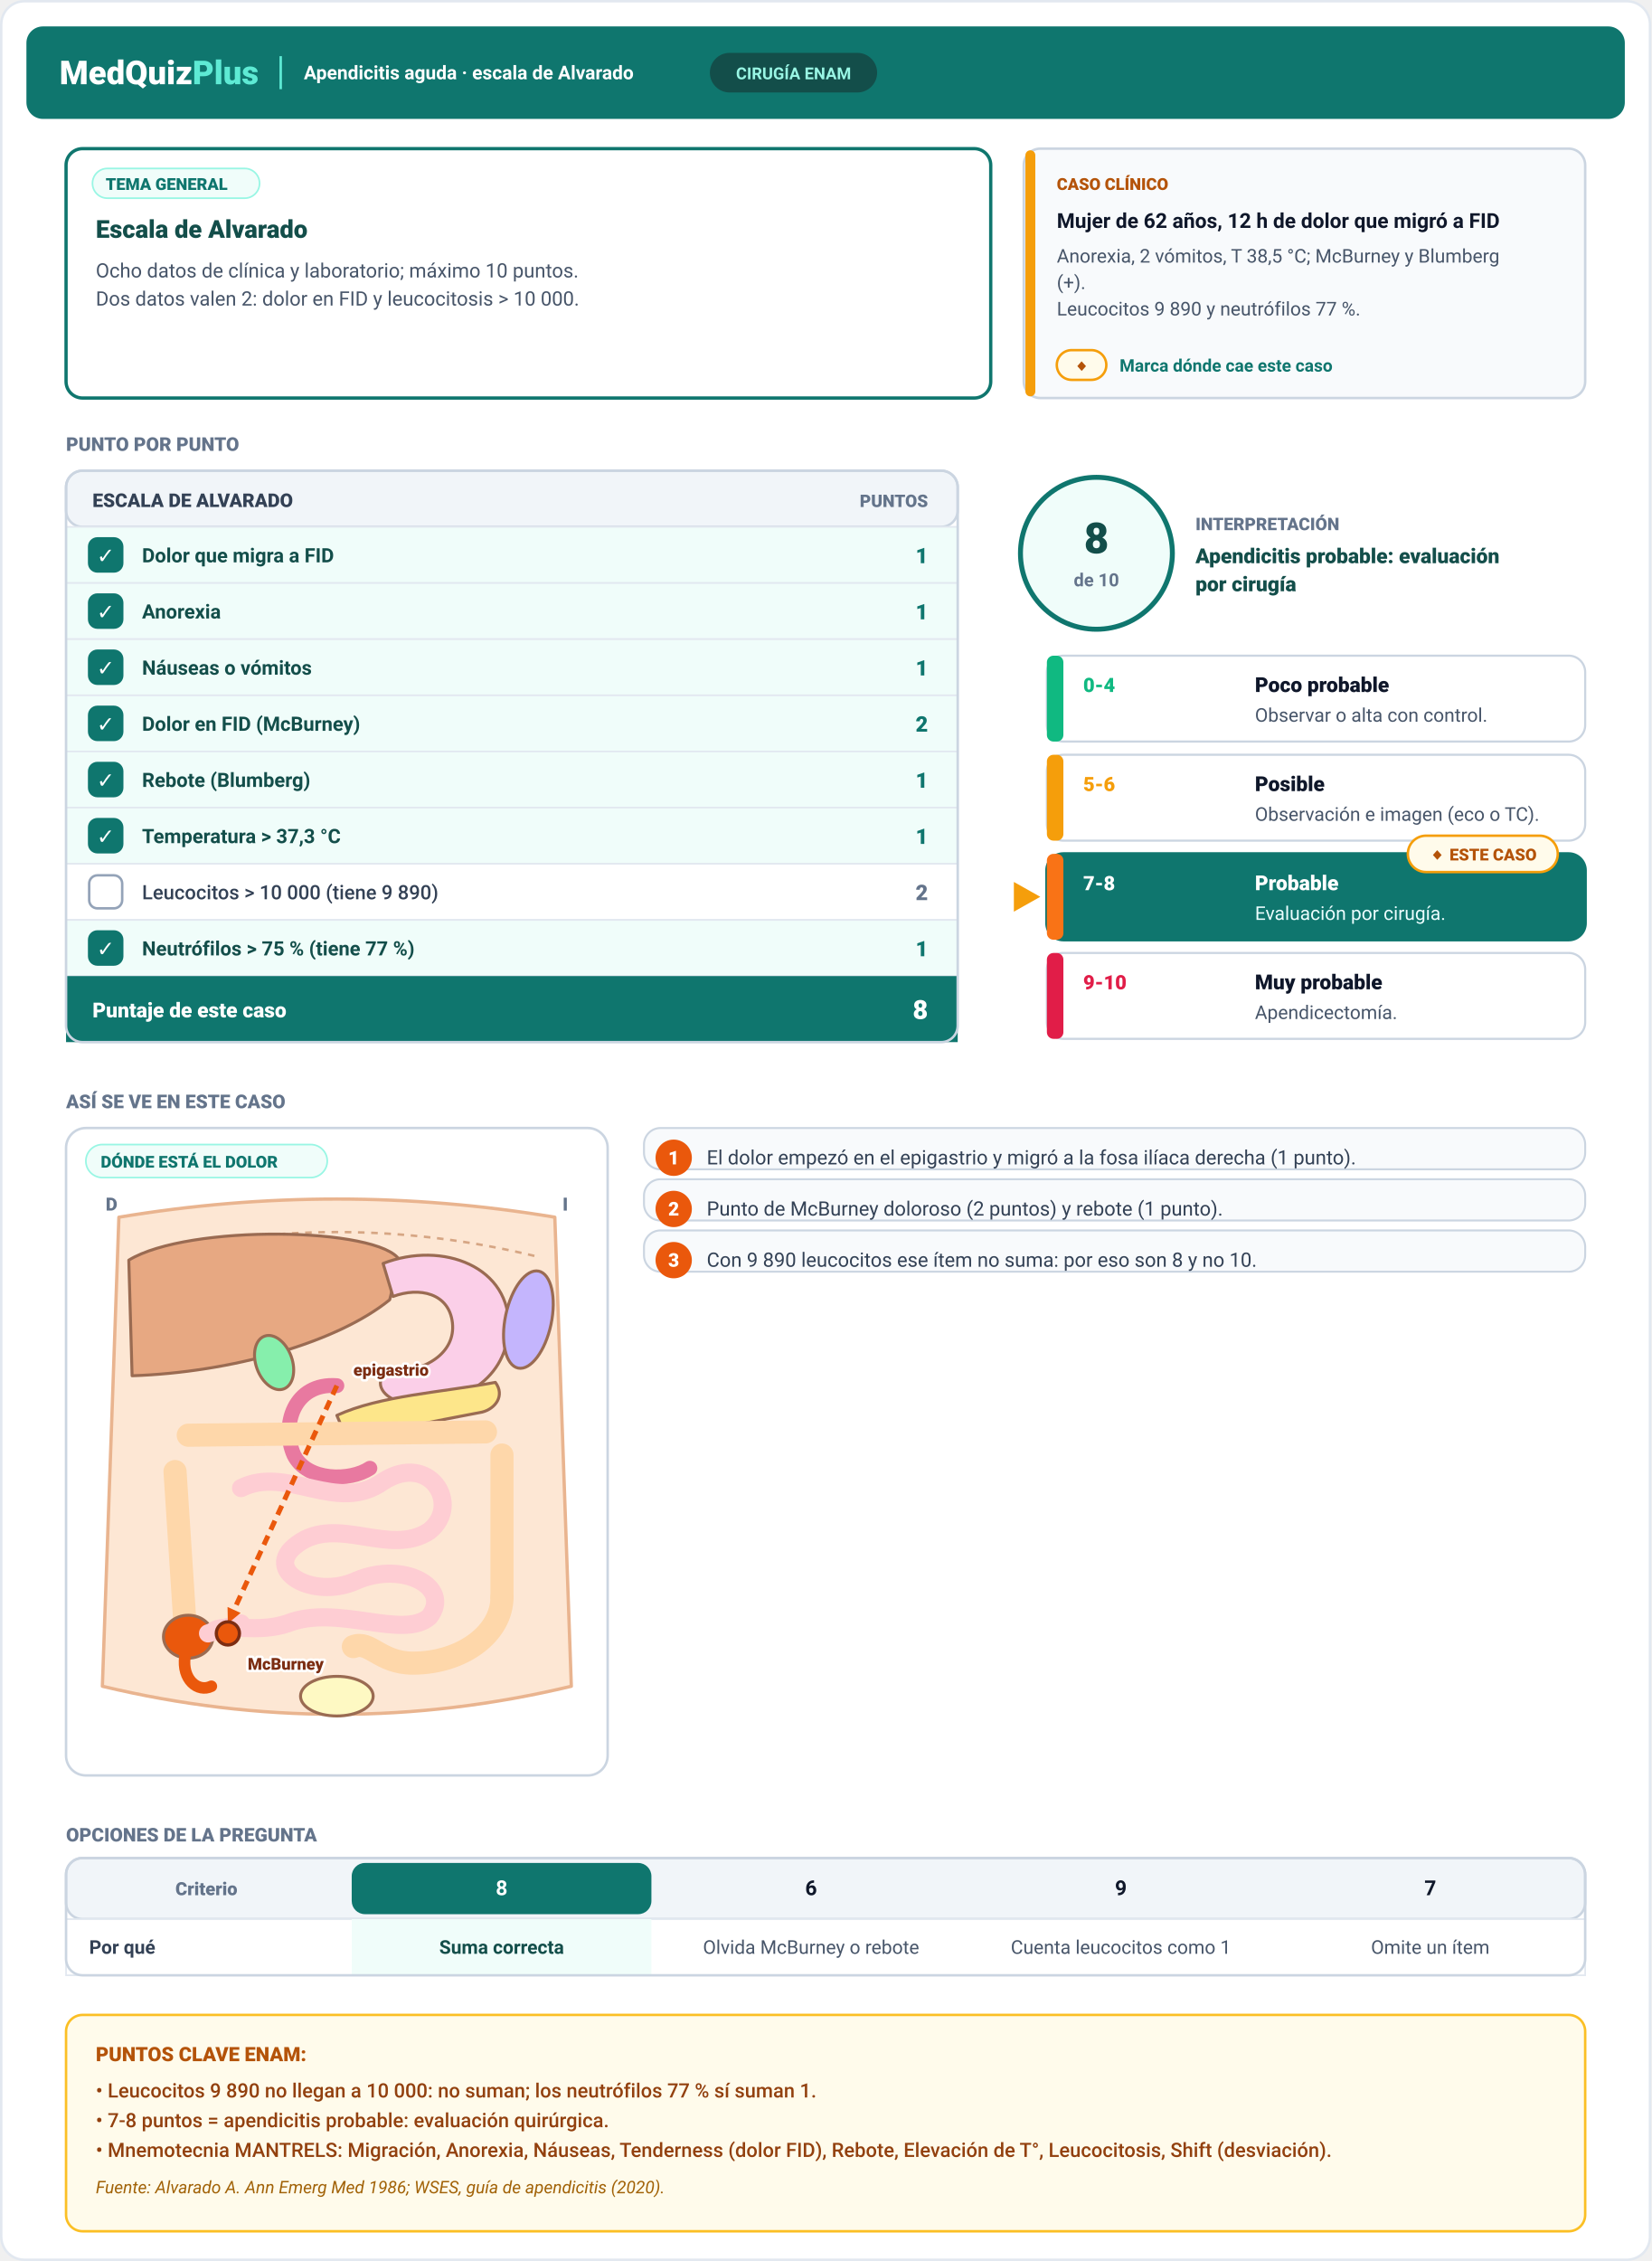
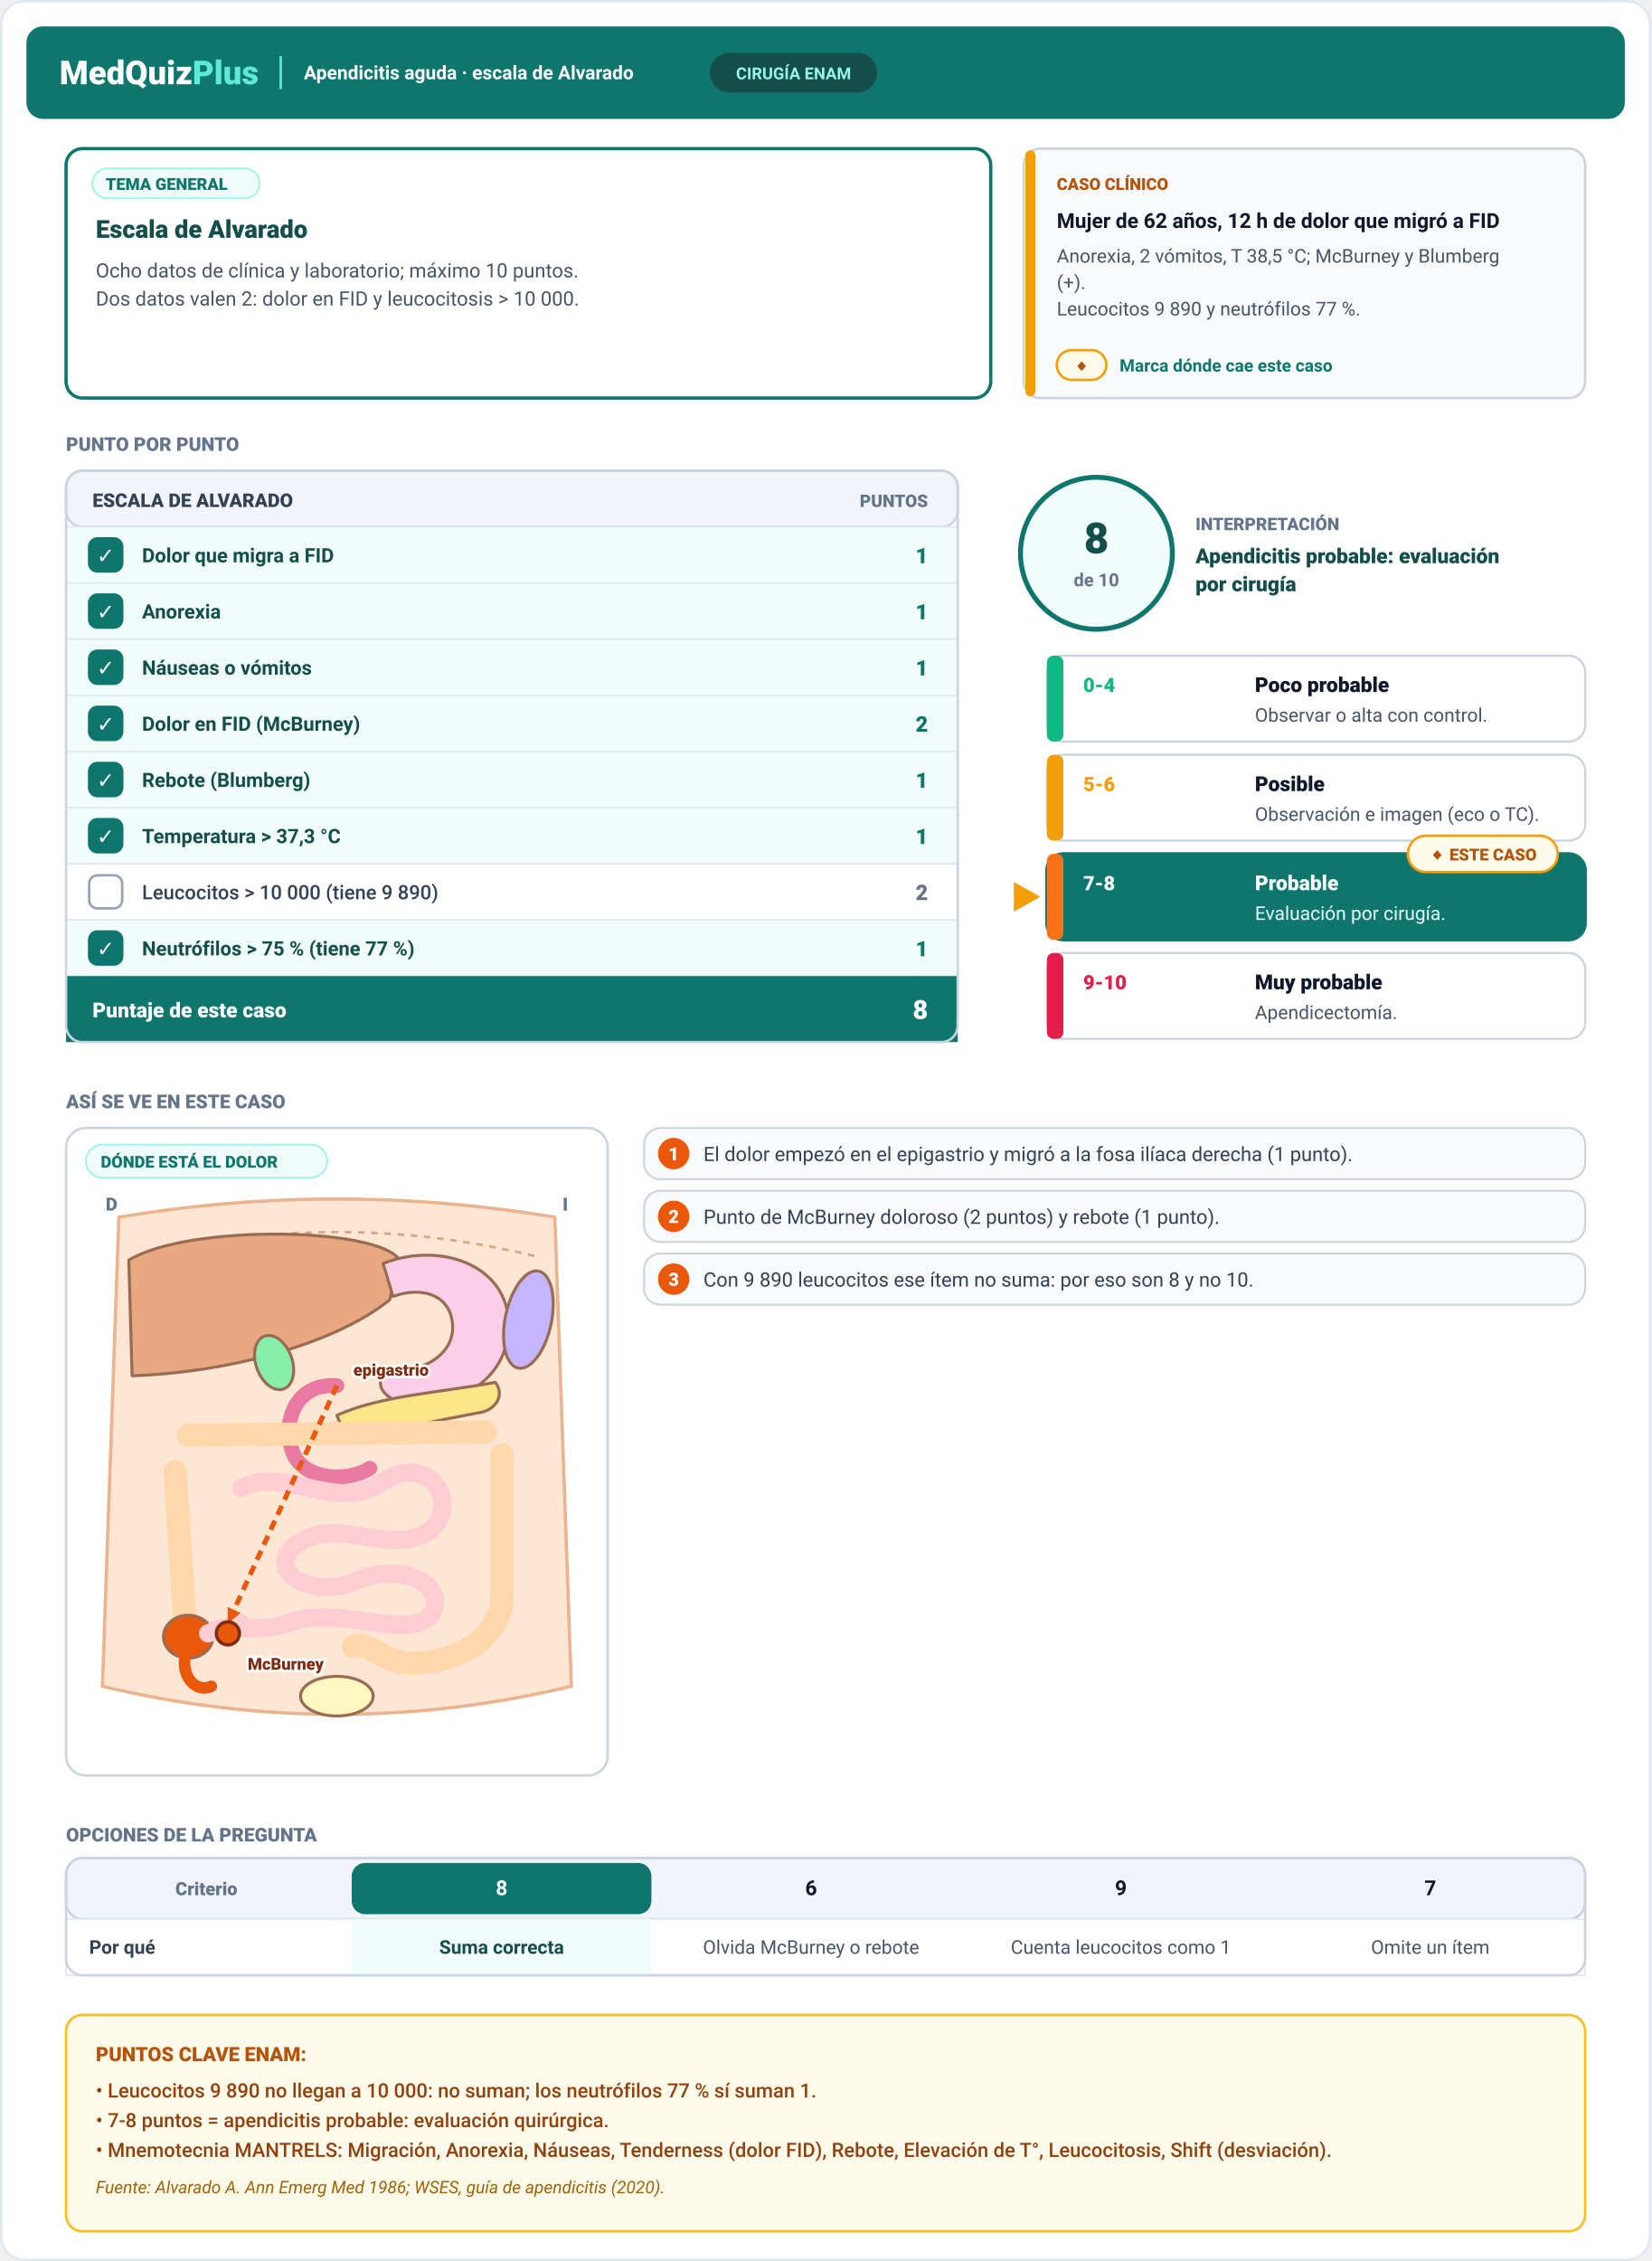
<svg xmlns="http://www.w3.org/2000/svg" width="1000" height="1369" viewBox="0 0 1000 1369" font-family="Segoe UI, Roboto, Helvetica, Arial, sans-serif" role="img" aria-label="Escala de Alvarado: este caso suma 8 puntos">
  <rect x="0.75" y="0.75" width="998.5" height="1367.5" rx="14" fill="#ffffff" stroke="#e2e8f0" stroke-width="1.5" />
  <rect x="16.0" y="16.0" width="968.0" height="56.0" rx="10" fill="#0f766e" stroke="none" stroke-width="1.5" />
  <text x="36" y="51.0" font-size="20" font-weight="800" fill="#ffffff">MedQuiz<tspan fill="#5eead4">Plus</tspan>
  </text>
  <line x1="170.0" y1="34.0" x2="170.0" y2="54.0" stroke="#5eead4" stroke-width="1.5" />
  <text x="184.0" y="48.0" font-size="11.5" font-weight="700" font-style="normal" fill="#ffffff" text-anchor="start" data-max="542">
    <tspan x="184.0" dy="0">Apendicitis aguda · escala de Alvarado</tspan>
  </text>
  <rect x="429.9" y="32.0" width="101.3" height="24.0" rx="12" fill="#134e4a" stroke="none" stroke-width="1.5" />
  <text x="480.6" y="48.0" font-size="10" font-weight="700" font-style="normal" fill="#99f6e4" text-anchor="middle" data-max="85">
    <tspan x="480.6" dy="0">CIRUGÍA ENAM</tspan>
  </text>
  <rect x="40.0" y="90.0" width="560.0" height="151.0" rx="10" fill="#ffffff" stroke="#0f766e" stroke-width="2" />
  <rect x="56.0" y="102.0" width="101.2" height="18.0" rx="9" fill="#f0fdfa" stroke="#99f6e4" stroke-width="1" />
  <text x="64.0" y="115.0" font-size="10" font-weight="800" font-style="normal" fill="#0f766e" text-anchor="start" data-max="0">
    <tspan x="64.0" dy="0">TEMA GENERAL</tspan>
  </text>
  <text x="58.0" y="144.0" font-size="15" font-weight="800" font-style="normal" fill="#134e4a" text-anchor="start" data-max="524">
    <tspan x="58.0" dy="0">Escala de Alvarado</tspan>
  </text>
  <text x="58.0" y="168.0" font-size="12" font-weight="400" font-style="normal" fill="#475569" text-anchor="start" data-max="524">
    <tspan x="58.0" dy="0">Ocho datos de clínica y laboratorio; máximo 10 puntos.</tspan>
    <tspan x="58.0" dy="17">Dos datos valen 2: dolor en FID y leucocitosis &gt; 10 000.</tspan>
  </text>
  <rect x="620.0" y="90.0" width="340.0" height="151.0" rx="10" fill="#f8fafc" stroke="#cbd5e1" stroke-width="1.5" />
  <rect x="621.0" y="91.0" width="6.0" height="149.0" rx="3" fill="#f59e0b" stroke="none" stroke-width="1.5" />
  <text x="640.0" y="115.0" font-size="10" font-weight="800" font-style="normal" fill="#b45309" text-anchor="start" data-max="0">
    <tspan x="640.0" dy="0">CASO CLÍNICO</tspan>
  </text>
  <text x="640.0" y="138.0" font-size="12.5" font-weight="700" font-style="normal" fill="#0f172a" text-anchor="start" data-max="304">
    <tspan x="640.0" dy="0">Mujer de 62 años, 12 h de dolor que migró a FID</tspan>
  </text>
  <text x="640.0" y="159.0" font-size="11.5" font-weight="400" font-style="normal" fill="#475569" text-anchor="start" data-max="304">
    <tspan x="640.0" dy="0">Anorexia, 2 vómitos, T 38,5 °C; McBurney y Blumberg</tspan>
    <tspan x="640.0" dy="16">(+).</tspan>
    <tspan x="640.0" dy="16">Leucocitos 9 890 y neutrófilos 77 %.</tspan>
  </text>
  <rect x="640.0" y="212.0" width="30.0" height="18.0" rx="9" fill="#fffbeb" stroke="#f59e0b" stroke-width="1.5" />
  <text x="655.0" y="225.0" font-size="10" font-weight="800" font-style="normal" fill="#b45309" text-anchor="middle" data-max="0">
    <tspan x="655.0" dy="0">◆</tspan>
  </text>
  <text x="678.0" y="225.0" font-size="10.5" font-weight="700" font-style="normal" fill="#0f766e" text-anchor="start" data-max="260">
    <tspan x="678.0" dy="0">Marca dónde cae este caso</tspan>
  </text>
  <text x="40.0" y="273.0" font-size="11.5" font-weight="800" font-style="normal" fill="#64748b" text-anchor="start" data-max="900">
    <tspan x="40.0" dy="0">PUNTO POR PUNTO</tspan>
  </text>
  <rect x="40.0" y="285.0" width="540.0" height="34.0" rx="10" fill="#f1f5f9" stroke="#cbd5e1" stroke-width="1.5" />
  <text x="56.0" y="307.0" font-size="11.5" font-weight="800" font-style="normal" fill="#334155" text-anchor="start" data-max="430">
    <tspan x="56.0" dy="0">ESCALA DE ALVARADO</tspan>
  </text>
  <text x="562.0" y="307.0" font-size="10.5" font-weight="800" font-style="normal" fill="#64748b" text-anchor="end" data-max="90">
    <tspan x="562.0" dy="0">PUNTOS</tspan>
  </text>
  <rect x="40.0" y="319.0" width="540.0" height="34.0" rx="0" fill="#f0fdfa" stroke="#e2e8f0" stroke-width="1" />
  <rect x="54.0" y="326.0" width="20.0" height="20.0" rx="5" fill="#0f766e" stroke="#0f766e" stroke-width="1.5" />
  <text x="64.0" y="341.0" font-size="13" font-weight="800" font-style="normal" fill="#ffffff" text-anchor="middle" data-max="0">
    <tspan x="64.0" dy="0">✓</tspan>
  </text>
  <text x="86.0" y="340.5" font-size="12" font-weight="700" font-style="normal" fill="#134e4a" text-anchor="start" data-max="420">
    <tspan x="86.0" dy="0">Dolor que migra a FID</tspan>
  </text>
  <text x="562.0" y="341.0" font-size="13" font-weight="800" font-style="normal" fill="#0f766e" text-anchor="end" data-max="90">
    <tspan x="562.0" dy="0">1</tspan>
  </text>
  <rect x="40.0" y="353.0" width="540.0" height="34.0" rx="0" fill="#f0fdfa" stroke="#e2e8f0" stroke-width="1" />
  <rect x="54.0" y="360.0" width="20.0" height="20.0" rx="5" fill="#0f766e" stroke="#0f766e" stroke-width="1.5" />
  <text x="64.0" y="375.0" font-size="13" font-weight="800" font-style="normal" fill="#ffffff" text-anchor="middle" data-max="0">
    <tspan x="64.0" dy="0">✓</tspan>
  </text>
  <text x="86.0" y="374.5" font-size="12" font-weight="700" font-style="normal" fill="#134e4a" text-anchor="start" data-max="420">
    <tspan x="86.0" dy="0">Anorexia</tspan>
  </text>
  <text x="562.0" y="375.0" font-size="13" font-weight="800" font-style="normal" fill="#0f766e" text-anchor="end" data-max="90">
    <tspan x="562.0" dy="0">1</tspan>
  </text>
  <rect x="40.0" y="387.0" width="540.0" height="34.0" rx="0" fill="#f0fdfa" stroke="#e2e8f0" stroke-width="1" />
  <rect x="54.0" y="394.0" width="20.0" height="20.0" rx="5" fill="#0f766e" stroke="#0f766e" stroke-width="1.5" />
  <text x="64.0" y="409.0" font-size="13" font-weight="800" font-style="normal" fill="#ffffff" text-anchor="middle" data-max="0">
    <tspan x="64.0" dy="0">✓</tspan>
  </text>
  <text x="86.0" y="408.5" font-size="12" font-weight="700" font-style="normal" fill="#134e4a" text-anchor="start" data-max="420">
    <tspan x="86.0" dy="0">Náuseas o vómitos</tspan>
  </text>
  <text x="562.0" y="409.0" font-size="13" font-weight="800" font-style="normal" fill="#0f766e" text-anchor="end" data-max="90">
    <tspan x="562.0" dy="0">1</tspan>
  </text>
  <rect x="40.0" y="421.0" width="540.0" height="34.0" rx="0" fill="#f0fdfa" stroke="#e2e8f0" stroke-width="1" />
  <rect x="54.0" y="428.0" width="20.0" height="20.0" rx="5" fill="#0f766e" stroke="#0f766e" stroke-width="1.5" />
  <text x="64.0" y="443.0" font-size="13" font-weight="800" font-style="normal" fill="#ffffff" text-anchor="middle" data-max="0">
    <tspan x="64.0" dy="0">✓</tspan>
  </text>
  <text x="86.0" y="442.5" font-size="12" font-weight="700" font-style="normal" fill="#134e4a" text-anchor="start" data-max="420">
    <tspan x="86.0" dy="0">Dolor en FID (McBurney)</tspan>
  </text>
  <text x="562.0" y="443.0" font-size="13" font-weight="800" font-style="normal" fill="#0f766e" text-anchor="end" data-max="90">
    <tspan x="562.0" dy="0">2</tspan>
  </text>
  <rect x="40.0" y="455.0" width="540.0" height="34.0" rx="0" fill="#f0fdfa" stroke="#e2e8f0" stroke-width="1" />
  <rect x="54.0" y="462.0" width="20.0" height="20.0" rx="5" fill="#0f766e" stroke="#0f766e" stroke-width="1.5" />
  <text x="64.0" y="477.0" font-size="13" font-weight="800" font-style="normal" fill="#ffffff" text-anchor="middle" data-max="0">
    <tspan x="64.0" dy="0">✓</tspan>
  </text>
  <text x="86.0" y="476.5" font-size="12" font-weight="700" font-style="normal" fill="#134e4a" text-anchor="start" data-max="420">
    <tspan x="86.0" dy="0">Rebote (Blumberg)</tspan>
  </text>
  <text x="562.0" y="477.0" font-size="13" font-weight="800" font-style="normal" fill="#0f766e" text-anchor="end" data-max="90">
    <tspan x="562.0" dy="0">1</tspan>
  </text>
  <rect x="40.0" y="489.0" width="540.0" height="34.0" rx="0" fill="#f0fdfa" stroke="#e2e8f0" stroke-width="1" />
  <rect x="54.0" y="496.0" width="20.0" height="20.0" rx="5" fill="#0f766e" stroke="#0f766e" stroke-width="1.5" />
  <text x="64.0" y="511.0" font-size="13" font-weight="800" font-style="normal" fill="#ffffff" text-anchor="middle" data-max="0">
    <tspan x="64.0" dy="0">✓</tspan>
  </text>
  <text x="86.0" y="510.5" font-size="12" font-weight="700" font-style="normal" fill="#134e4a" text-anchor="start" data-max="420">
    <tspan x="86.0" dy="0">Temperatura &gt; 37,3 °C</tspan>
  </text>
  <text x="562.0" y="511.0" font-size="13" font-weight="800" font-style="normal" fill="#0f766e" text-anchor="end" data-max="90">
    <tspan x="562.0" dy="0">1</tspan>
  </text>
  <rect x="40.0" y="523.0" width="540.0" height="34.0" rx="0" fill="#ffffff" stroke="#e2e8f0" stroke-width="1" />
  <rect x="54.0" y="530.0" width="20.0" height="20.0" rx="5" fill="#ffffff" stroke="#94a3b8" stroke-width="1.5" />
  <text x="86.0" y="544.5" font-size="12" font-weight="500" font-style="normal" fill="#334155" text-anchor="start" data-max="420">
    <tspan x="86.0" dy="0">Leucocitos &gt; 10 000 (tiene 9 890)</tspan>
  </text>
  <text x="562.0" y="545.0" font-size="13" font-weight="800" font-style="normal" fill="#64748b" text-anchor="end" data-max="90">
    <tspan x="562.0" dy="0">2</tspan>
  </text>
  <rect x="40.0" y="557.0" width="540.0" height="34.0" rx="0" fill="#f0fdfa" stroke="#e2e8f0" stroke-width="1" />
  <rect x="54.0" y="564.0" width="20.0" height="20.0" rx="5" fill="#0f766e" stroke="#0f766e" stroke-width="1.5" />
  <text x="64.0" y="579.0" font-size="13" font-weight="800" font-style="normal" fill="#ffffff" text-anchor="middle" data-max="0">
    <tspan x="64.0" dy="0">✓</tspan>
  </text>
  <text x="86.0" y="578.5" font-size="12" font-weight="700" font-style="normal" fill="#134e4a" text-anchor="start" data-max="420">
    <tspan x="86.0" dy="0">Neutrófilos &gt; 75 % (tiene 77 %)</tspan>
  </text>
  <text x="562.0" y="579.0" font-size="13" font-weight="800" font-style="normal" fill="#0f766e" text-anchor="end" data-max="90">
    <tspan x="562.0" dy="0">1</tspan>
  </text>
  <rect x="40.0" y="591.0" width="540.0" height="40.0" rx="0" fill="#0f766e" stroke="none" stroke-width="1.5" />
  <text x="56.0" y="616.0" font-size="12.5" font-weight="800" font-style="normal" fill="#ffffff" text-anchor="start" data-max="430">
    <tspan x="56.0" dy="0">Puntaje de este caso</tspan>
  </text>
  <text x="562.0" y="617.0" font-size="16" font-weight="800" font-style="normal" fill="#ffffff" text-anchor="end" data-max="90">
    <tspan x="562.0" dy="0">8</tspan>
  </text>
  <rect x="40.0" y="285.0" width="540.0" height="346.0" rx="10" fill="none" stroke="#cbd5e1" stroke-width="1.5" />
  <circle cx="664.0" cy="335.0" r="46" fill="#f0fdfa" stroke="#0f766e" stroke-width="3" />
  <text x="664.0" y="335.0" font-size="26" font-weight="800" font-style="normal" fill="#134e4a" text-anchor="middle" data-max="0">
    <tspan x="664.0" dy="0">8</tspan>
  </text>
  <text x="664.0" y="355.0" font-size="11" font-weight="700" font-style="normal" fill="#64748b" text-anchor="middle" data-max="0">
    <tspan x="664.0" dy="0">de 10</tspan>
  </text>
  <text x="724.0" y="321.0" font-size="10.5" font-weight="800" font-style="normal" fill="#64748b" text-anchor="start" data-max="230">
    <tspan x="724.0" dy="0">INTERPRETACIÓN</tspan>
  </text>
  <text x="724.0" y="341.0" font-size="12.5" font-weight="800" font-style="normal" fill="#134e4a" text-anchor="start" data-max="230">
    <tspan x="724.0" dy="0">Apendicitis probable: evaluación</tspan>
    <tspan x="724.0" dy="17">por cirugía</tspan>
  </text>
  <rect x="634.0" y="397.0" width="326.0" height="52.0" rx="10" fill="#ffffff" stroke="#cbd5e1" stroke-width="1.3" />
  <rect x="634.0" y="397.0" width="10.0" height="52.0" rx="4" fill="#10b981" stroke="none" stroke-width="1.5" />
  <text x="656.0" y="419.0" font-size="12" font-weight="800" font-style="normal" fill="#10b981" text-anchor="start" data-max="100">
    <tspan x="656.0" dy="0">0-4</tspan>
  </text>
  <text x="760.0" y="419.0" font-size="12.5" font-weight="800" font-style="normal" fill="#0f172a" text-anchor="start" data-max="190">
    <tspan x="760.0" dy="0">Poco probable</tspan>
  </text>
  <text x="760.0" y="437.0" font-size="11.5" font-weight="400" font-style="normal" fill="#475569" text-anchor="start" data-max="190">
    <tspan x="760.0" dy="0">Observar o alta con control.</tspan>
  </text>
  <rect x="634.0" y="457.0" width="326.0" height="52.0" rx="10" fill="#ffffff" stroke="#cbd5e1" stroke-width="1.3" />
  <rect x="634.0" y="457.0" width="10.0" height="52.0" rx="4" fill="#f59e0b" stroke="none" stroke-width="1.5" />
  <text x="656.0" y="479.0" font-size="12" font-weight="800" font-style="normal" fill="#f59e0b" text-anchor="start" data-max="100">
    <tspan x="656.0" dy="0">5-6</tspan>
  </text>
  <text x="760.0" y="479.0" font-size="12.5" font-weight="800" font-style="normal" fill="#0f172a" text-anchor="start" data-max="190">
    <tspan x="760.0" dy="0">Posible</tspan>
  </text>
  <text x="760.0" y="497.0" font-size="11.5" font-weight="400" font-style="normal" fill="#475569" text-anchor="start" data-max="190">
    <tspan x="760.0" dy="0">Observación e imagen (eco o TC).</tspan>
  </text>
  <rect x="634.0" y="517.0" width="326.0" height="52.0" rx="10" fill="#0f766e" stroke="#0f766e" stroke-width="2" />
  <rect x="634.0" y="517.0" width="10.0" height="52.0" rx="4" fill="#f97316" stroke="none" stroke-width="1.5" />
  <text x="656.0" y="539.0" font-size="12" font-weight="800" font-style="normal" fill="#ffffff" text-anchor="start" data-max="100">
    <tspan x="656.0" dy="0">7-8</tspan>
  </text>
  <text x="760.0" y="539.0" font-size="12.5" font-weight="800" font-style="normal" fill="#ffffff" text-anchor="start" data-max="190">
    <tspan x="760.0" dy="0">Probable</tspan>
  </text>
  <text x="760.0" y="557.0" font-size="11.5" font-weight="400" font-style="normal" fill="#ecfeff" text-anchor="start" data-max="190">
    <tspan x="760.0" dy="0">Evaluación por cirugía.</tspan>
  </text>
  <polygon points="614.0,534.0 614.0,552.0 630.0,543.0" fill="#f59e0b" />
  <rect x="852.6" y="506.0" width="90.8" height="22.0" rx="11" fill="#fffbeb" stroke="#f59e0b" stroke-width="1.5" />
  <text x="898.0" y="521.0" font-size="10" font-weight="800" font-style="normal" fill="#b45309" text-anchor="middle" data-max="0">
    <tspan x="898.0" dy="0">◆ ESTE CASO</tspan>
  </text>
  <rect x="634.0" y="577.0" width="326.0" height="52.0" rx="10" fill="#ffffff" stroke="#cbd5e1" stroke-width="1.3" />
  <rect x="634.0" y="577.0" width="10.0" height="52.0" rx="4" fill="#e11d48" stroke="none" stroke-width="1.5" />
  <text x="656.0" y="599.0" font-size="12" font-weight="800" font-style="normal" fill="#e11d48" text-anchor="start" data-max="100">
    <tspan x="656.0" dy="0">9-10</tspan>
  </text>
  <text x="760.0" y="599.0" font-size="12.5" font-weight="800" font-style="normal" fill="#0f172a" text-anchor="start" data-max="190">
    <tspan x="760.0" dy="0">Muy probable</tspan>
  </text>
  <text x="760.0" y="617.0" font-size="11.5" font-weight="400" font-style="normal" fill="#475569" text-anchor="start" data-max="190">
    <tspan x="760.0" dy="0">Apendicectomía.</tspan>
  </text>
  <text x="40.0" y="671.0" font-size="11.5" font-weight="800" font-style="normal" fill="#64748b" text-anchor="start" data-max="900">
    <tspan x="40.0" dy="0">ASÍ SE VE EN ESTE CASO</tspan>
  </text>
  <rect x="40.0" y="683.0" width="328.0" height="392.0" rx="12" fill="#ffffff" stroke="#cbd5e1" stroke-width="1.5" />
  <rect x="52.0" y="693.0" width="146.2" height="20.0" rx="10" fill="#f0fdfa" stroke="#99f6e4" stroke-width="1" />
  <text x="61.0" y="707.0" font-size="10" font-weight="800" font-style="normal" fill="#0f766e" text-anchor="start" data-max="286">
    <tspan x="61.0" dy="0">DÓNDE ESTÁ EL DOLOR</tspan>
  </text>
-   <g transform="translate(54.0,721.0) scale(1.0)">
-     <path d="M18 16 Q150 -6 282 16 L292 300 Q150 334 8 300 Z" fill="#fde7d4" stroke="#e9b48f" stroke-width="2" stroke-linejoin="round" />
-     <path d="M28 40 Q150 10 272 40" fill="none" stroke="#d6a684" stroke-width="1.5" stroke-dasharray="4 4" />
-     <path d="M24 42 C60 20 176 22 188 42 L182 66 C150 92 86 110 26 112 Z" fill="#e7a882" stroke="#9a6b52" stroke-width="1.8" stroke-linejoin="round" />
-     <ellipse cx="112" cy="104" rx="11" ry="17" fill="#86efac" stroke="#9a6b52" stroke-width="1.8" transform="rotate(-20 112 104)" />
-     <path d="M178 44 C214 30 256 46 254 84 C252 116 222 132 190 128 C178 126 172 116 180 110 C204 110 222 98 220 80 C218 62 200 58 184 64 Z" fill="#fbcfe8" stroke="#9a6b52" stroke-width="1.8" stroke-linejoin="round" />
-     <ellipse cx="266" cy="78" rx="14" ry="30" fill="#c4b5fd" stroke="#9a6b52" stroke-width="1.8" transform="rotate(12 266 78)" />
-     <path d="M150 118 C124 116 116 142 124 160 C132 176 158 176 170 168" fill="none" stroke="#e879a0" stroke-width="9" stroke-linejoin="round" stroke-linecap="round" />
-     <path d="M150 136 C176 124 214 122 246 116 C252 124 246 132 238 134 C206 140 178 146 156 150 Z" fill="#fde68a" stroke="#9a6b52" stroke-width="1.8" stroke-linejoin="round" />
-     <path d="M58 262 L52 170" fill="none" stroke="#fed7aa" stroke-width="14" stroke-linejoin="round" stroke-linecap="round" />
-     <path d="M60 148 L240 146" fill="none" stroke="#fed7aa" stroke-width="14" stroke-linejoin="round" stroke-linecap="round" />
-     <path d="M250 160 L250 246" fill="none" stroke="#fed7aa" stroke-width="14" stroke-linejoin="round" stroke-linecap="round" />
-     <path d="M250 246 C250 268 226 286 196 286 C176 286 170 272 160 276" fill="none" stroke="#fed7aa" stroke-width="14" stroke-linejoin="round" stroke-linecap="round" />
-     <ellipse cx="60" cy="270" rx="15" ry="13" fill="#ea580c" stroke="#9a6b52" stroke-width="1.8" />
-     <path d="M58 282 C56 296 66 304 74 300" fill="none" stroke="#ea580c" stroke-width="7" stroke-linejoin="round" stroke-linecap="round" />
-     <path d="M92 180 C120 166 150 196 178 176 C206 158 226 190 206 206 C182 222 150 196 126 214 C104 230 136 248 162 236 C190 224 220 240 206 258 C190 272 150 250 120 262 C102 268 84 262 76 266" fill="none" stroke="#fecdd3" stroke-width="11" stroke-linejoin="round" stroke-linecap="round" />
-     <path d="M92 262 C84 264 78 266 72 268" fill="none" stroke="#fecdd3" stroke-width="11" stroke-linejoin="round" stroke-linecap="round" />
-     <ellipse cx="150" cy="306" rx="22" ry="12" fill="#fef9c3" stroke="#9a6b52" stroke-width="1.8" />
-     <line x1="150.0" y1="118.0" x2="87.3" y2="254.7" stroke="#ea580c" stroke-width="3" stroke-dasharray="6 4" />
-     <polygon points="84.0,262.0 83.8,252.0 91.7,255.6" fill="#ea580c" />
-     <circle cx="84" cy="268" r="7" fill="#ea580c" stroke="#7c2d12" stroke-width="2" />
-     <text x="160" y="112" font-size="10" font-weight="800" fill="none" stroke="#ffffff" stroke-width="3" stroke-linejoin="round" text-anchor="start" data-max="0">epigastrio</text>
-     <text x="160" y="112" font-size="10" font-weight="800" fill="#7c2d12" text-anchor="start" data-max="0">epigastrio</text>
-     <text x="96" y="290" font-size="10" font-weight="800" fill="none" stroke="#ffffff" stroke-width="3" stroke-linejoin="round" text-anchor="start" data-max="0">McBurney</text>
-     <text x="96" y="290" font-size="10" font-weight="800" fill="#7c2d12" text-anchor="start" data-max="0">McBurney</text>
-     <text x="10" y="12" font-size="11" font-weight="800" fill="#64748b" text-anchor="start" data-max="0">D</text>
-     <text x="290" y="12" font-size="11" font-weight="800" fill="#64748b" text-anchor="end" data-max="0">I</text>
+   <g data-box="54.0 721.0 300.0 330.0">
+     <g transform="translate(54.0,721.0) scale(1.0)">
+       <path d="M18 16 Q150 -6 282 16 L292 300 Q150 334 8 300 Z" fill="#fde7d4" stroke="#e9b48f" stroke-width="2" stroke-linejoin="round" />
+       <path d="M28 40 Q150 10 272 40" fill="none" stroke="#d6a684" stroke-width="1.5" stroke-dasharray="4 4" />
+       <path d="M24 42 C60 20 176 22 188 42 L182 66 C150 92 86 110 26 112 Z" fill="#e7a882" stroke="#9a6b52" stroke-width="1.8" stroke-linejoin="round" />
+       <ellipse cx="112" cy="104" rx="11" ry="17" fill="#86efac" stroke="#9a6b52" stroke-width="1.8" transform="rotate(-20 112 104)" />
+       <path d="M178 44 C214 30 256 46 254 84 C252 116 222 132 190 128 C178 126 172 116 180 110 C204 110 222 98 220 80 C218 62 200 58 184 64 Z" fill="#fbcfe8" stroke="#9a6b52" stroke-width="1.8" stroke-linejoin="round" />
+       <ellipse cx="266" cy="78" rx="14" ry="30" fill="#c4b5fd" stroke="#9a6b52" stroke-width="1.8" transform="rotate(12 266 78)" />
+       <path d="M150 118 C124 116 116 142 124 160 C132 176 158 176 170 168" fill="none" stroke="#e879a0" stroke-width="9" stroke-linejoin="round" stroke-linecap="round" />
+       <path d="M150 136 C176 124 214 122 246 116 C252 124 246 132 238 134 C206 140 178 146 156 150 Z" fill="#fde68a" stroke="#9a6b52" stroke-width="1.8" stroke-linejoin="round" />
+       <path d="M58 262 L52 170" fill="none" stroke="#fed7aa" stroke-width="14" stroke-linejoin="round" stroke-linecap="round" />
+       <path d="M60 148 L240 146" fill="none" stroke="#fed7aa" stroke-width="14" stroke-linejoin="round" stroke-linecap="round" />
+       <path d="M250 160 L250 246" fill="none" stroke="#fed7aa" stroke-width="14" stroke-linejoin="round" stroke-linecap="round" />
+       <path d="M250 246 C250 268 226 286 196 286 C176 286 170 272 160 276" fill="none" stroke="#fed7aa" stroke-width="14" stroke-linejoin="round" stroke-linecap="round" />
+       <ellipse cx="60" cy="270" rx="15" ry="13" fill="#ea580c" stroke="#9a6b52" stroke-width="1.8" />
+       <path d="M58 282 C56 296 66 304 74 300" fill="none" stroke="#ea580c" stroke-width="7" stroke-linejoin="round" stroke-linecap="round" />
+       <path d="M92 180 C120 166 150 196 178 176 C206 158 226 190 206 206 C182 222 150 196 126 214 C104 230 136 248 162 236 C190 224 220 240 206 258 C190 272 150 250 120 262 C102 268 84 262 76 266" fill="none" stroke="#fecdd3" stroke-width="11" stroke-linejoin="round" stroke-linecap="round" />
+       <path d="M92 262 C84 264 78 266 72 268" fill="none" stroke="#fecdd3" stroke-width="11" stroke-linejoin="round" stroke-linecap="round" />
+       <ellipse cx="150" cy="306" rx="22" ry="12" fill="#fef9c3" stroke="#9a6b52" stroke-width="1.8" />
+       <line x1="150.0" y1="118.0" x2="87.3" y2="254.7" stroke="#ea580c" stroke-width="3" stroke-dasharray="6 4" />
+       <polygon points="84.0,262.0 83.8,252.0 91.7,255.6" fill="#ea580c" />
+       <circle cx="84" cy="268" r="7" fill="#ea580c" stroke="#7c2d12" stroke-width="2" />
+       <text x="160" y="112" font-size="10" font-weight="800" fill="none" stroke="#ffffff" stroke-width="3" stroke-linejoin="round" text-anchor="start" data-max="0">epigastrio</text>
+       <text x="160" y="112" font-size="10" font-weight="800" fill="#7c2d12" text-anchor="start" data-max="0">epigastrio</text>
+       <text x="96" y="290" font-size="10" font-weight="800" fill="none" stroke="#ffffff" stroke-width="3" stroke-linejoin="round" text-anchor="start" data-max="0">McBurney</text>
+       <text x="96" y="290" font-size="10" font-weight="800" fill="#7c2d12" text-anchor="start" data-max="0">McBurney</text>
+       <text x="10" y="12" font-size="11" font-weight="800" fill="#64748b" text-anchor="start" data-max="0">D</text>
+       <text x="290" y="12" font-size="11" font-weight="800" fill="#64748b" text-anchor="end" data-max="0">I</text>
+     </g>
  </g>
-   <rect x="390.0" y="683.0" width="570.0" height="25.0" rx="10" fill="#f8fafc" stroke="#cbd5e1" stroke-width="1.2" />
-   <circle cx="408.0" cy="701.0" r="11" fill="#ea580c" stroke="none" stroke-width="0" />
-   <text x="408.0" y="705.0" font-size="11.5" font-weight="800" font-style="normal" fill="#ffffff" text-anchor="middle" data-max="0">
+   <rect x="390.0" y="683.0" width="570.0" height="31.0" rx="10" fill="#f8fafc" stroke="#cbd5e1" stroke-width="1.2" />
+   <circle cx="408.0" cy="698.5" r="9.5" fill="#ea580c" stroke="none" stroke-width="0" />
+   <text x="408.0" y="702.5" font-size="11" font-weight="800" font-style="normal" fill="#ffffff" text-anchor="middle" data-max="0">
    <tspan x="408.0" dy="0">1</tspan>
  </text>
-   <text x="428.0" y="705.0" font-size="12" font-weight="400" font-style="normal" fill="#334155" text-anchor="start" data-max="526">
-     <tspan x="428.0" dy="0">El dolor empezó en el epigastrio y migró a la fosa ilíaca derecha (1 punto).</tspan>
-   </text>
-   <rect x="390.0" y="714.0" width="570.0" height="25.0" rx="10" fill="#f8fafc" stroke="#cbd5e1" stroke-width="1.2" />
-   <circle cx="408.0" cy="732.0" r="11" fill="#ea580c" stroke="none" stroke-width="0" />
-   <text x="408.0" y="736.0" font-size="11.5" font-weight="800" font-style="normal" fill="#ffffff" text-anchor="middle" data-max="0">
+   <text x="426.0" y="703.0" font-size="12" font-weight="400" font-style="normal" fill="#334155" text-anchor="start" data-max="526">
+     <tspan x="426.0" dy="0">El dolor empezó en el epigastrio y migró a la fosa ilíaca derecha (1 punto).</tspan>
+   </text>
+   <rect x="390.0" y="721.0" width="570.0" height="31.0" rx="10" fill="#f8fafc" stroke="#cbd5e1" stroke-width="1.2" />
+   <circle cx="408.0" cy="736.5" r="9.5" fill="#ea580c" stroke="none" stroke-width="0" />
+   <text x="408.0" y="740.5" font-size="11" font-weight="800" font-style="normal" fill="#ffffff" text-anchor="middle" data-max="0">
    <tspan x="408.0" dy="0">2</tspan>
  </text>
-   <text x="428.0" y="736.0" font-size="12" font-weight="400" font-style="normal" fill="#334155" text-anchor="start" data-max="526">
-     <tspan x="428.0" dy="0">Punto de McBurney doloroso (2 puntos) y rebote (1 punto).</tspan>
-   </text>
-   <rect x="390.0" y="745.0" width="570.0" height="25.0" rx="10" fill="#f8fafc" stroke="#cbd5e1" stroke-width="1.2" />
-   <circle cx="408.0" cy="763.0" r="11" fill="#ea580c" stroke="none" stroke-width="0" />
-   <text x="408.0" y="767.0" font-size="11.5" font-weight="800" font-style="normal" fill="#ffffff" text-anchor="middle" data-max="0">
+   <text x="426.0" y="741.0" font-size="12" font-weight="400" font-style="normal" fill="#334155" text-anchor="start" data-max="526">
+     <tspan x="426.0" dy="0">Punto de McBurney doloroso (2 puntos) y rebote (1 punto).</tspan>
+   </text>
+   <rect x="390.0" y="759.0" width="570.0" height="31.0" rx="10" fill="#f8fafc" stroke="#cbd5e1" stroke-width="1.2" />
+   <circle cx="408.0" cy="774.5" r="9.5" fill="#ea580c" stroke="none" stroke-width="0" />
+   <text x="408.0" y="778.5" font-size="11" font-weight="800" font-style="normal" fill="#ffffff" text-anchor="middle" data-max="0">
    <tspan x="408.0" dy="0">3</tspan>
  </text>
-   <text x="428.0" y="767.0" font-size="12" font-weight="400" font-style="normal" fill="#334155" text-anchor="start" data-max="526">
-     <tspan x="428.0" dy="0">Con 9 890 leucocitos ese ítem no suma: por eso son 8 y no 10.</tspan>
+   <text x="426.0" y="779.0" font-size="12" font-weight="400" font-style="normal" fill="#334155" text-anchor="start" data-max="526">
+     <tspan x="426.0" dy="0">Con 9 890 leucocitos ese ítem no suma: por eso son 8 y no 10.</tspan>
  </text>
  <text x="40.0" y="1115.0" font-size="11.5" font-weight="800" font-style="normal" fill="#64748b" text-anchor="start" data-max="900">
    <tspan x="40.0" dy="0">OPCIONES DE LA PREGUNTA</tspan>
  </text>
  <rect x="40.0" y="1125.0" width="920.0" height="37.0" rx="10" fill="#f1f5f9" stroke="#cbd5e1" stroke-width="1.5" />
  <text x="125.0" y="1147.5" font-size="11" font-weight="800" font-style="normal" fill="#64748b" text-anchor="middle" data-max="154">
    <tspan x="125.0" dy="0">Criterio</tspan>
  </text>
  <rect x="213.0" y="1128.0" width="181.5" height="31.0" rx="8" fill="#0f766e" stroke="none" stroke-width="1.5" />
  <text x="303.8" y="1147.5" font-size="12.5" font-weight="700" font-style="normal" fill="#ffffff" text-anchor="middle" data-max="168">
    <tspan x="303.8" dy="0">8</tspan>
  </text>
  <text x="491.2" y="1147.5" font-size="12.5" font-weight="700" font-style="normal" fill="#0f172a" text-anchor="middle" data-max="168">
    <tspan x="491.2" dy="0">6</tspan>
  </text>
  <text x="678.8" y="1147.5" font-size="12.5" font-weight="700" font-style="normal" fill="#0f172a" text-anchor="middle" data-max="168">
    <tspan x="678.8" dy="0">9</tspan>
  </text>
  <text x="866.2" y="1147.5" font-size="12.5" font-weight="700" font-style="normal" fill="#0f172a" text-anchor="middle" data-max="168">
    <tspan x="866.2" dy="0">7</tspan>
  </text>
  <rect x="40.0" y="1162.0" width="920.0" height="34.0" rx="0" fill="#ffffff" stroke="#e2e8f0" stroke-width="1" />
  <rect x="213.0" y="1162.0" width="181.5" height="34.0" rx="0" fill="#f0fdfa" stroke="none" stroke-width="1.5" />
  <text x="54.0" y="1183.0" font-size="11.5" font-weight="700" font-style="normal" fill="#334155" text-anchor="start" data-max="146">
    <tspan x="54.0" dy="0">Por qué</tspan>
  </text>
  <text x="303.8" y="1183.0" font-size="11.5" font-weight="600" font-style="normal" fill="#134e4a" text-anchor="middle" data-max="166">
    <tspan x="303.8" dy="0">Suma correcta</tspan>
  </text>
  <text x="491.2" y="1183.0" font-size="11.5" font-weight="400" font-style="normal" fill="#475569" text-anchor="middle" data-max="166">
    <tspan x="491.2" dy="0">Olvida McBurney o rebote</tspan>
  </text>
  <text x="678.8" y="1183.0" font-size="11.5" font-weight="400" font-style="normal" fill="#475569" text-anchor="middle" data-max="166">
    <tspan x="678.8" dy="0">Cuenta leucocitos como 1</tspan>
  </text>
  <text x="866.2" y="1183.0" font-size="11.5" font-weight="400" font-style="normal" fill="#475569" text-anchor="middle" data-max="166">
    <tspan x="866.2" dy="0">Omite un ítem</tspan>
  </text>
  <rect x="40.0" y="1125.0" width="920.0" height="71.0" rx="10" fill="none" stroke="#cbd5e1" stroke-width="1.5" />
  <rect x="40.0" y="1220.0" width="920.0" height="131.0" rx="10" fill="#fffbeb" stroke="#fbbf24" stroke-width="1.5" />
  <text x="58.0" y="1248.0" font-size="12" font-weight="800" font-style="normal" fill="#b45309" text-anchor="start" data-max="884">
    <tspan x="58.0" dy="0">PUNTOS CLAVE ENAM:</tspan>
  </text>
  <text x="58.0" y="1270.0" font-size="12" font-weight="500" font-style="normal" fill="#92400e" text-anchor="start" data-max="884">
    <tspan x="58.0" dy="0">• Leucocitos 9 890 no llegan a 10 000: no suman; los neutrófilos 77 % sí suman 1.</tspan>
    <tspan x="58.0" dy="18">• 7-8 puntos = apendicitis probable: evaluación quirúrgica.</tspan>
    <tspan x="58.0" dy="18">• Mnemotecnia MANTRELS: Migración, Anorexia, Náuseas, Tenderness (dolor FID), Rebote, Elevación de T°, Leucocitosis, Shift (desviación).</tspan>
  </text>
  <text x="58.0" y="1328.0" font-size="10.5" font-weight="400" font-style="italic" fill="#a16207" text-anchor="start" data-max="884">
    <tspan x="58.0" dy="0">Fuente: Alvarado A. Ann Emerg Med 1986; WSES, guía de apendicitis (2020).</tspan>
  </text>
</svg>
